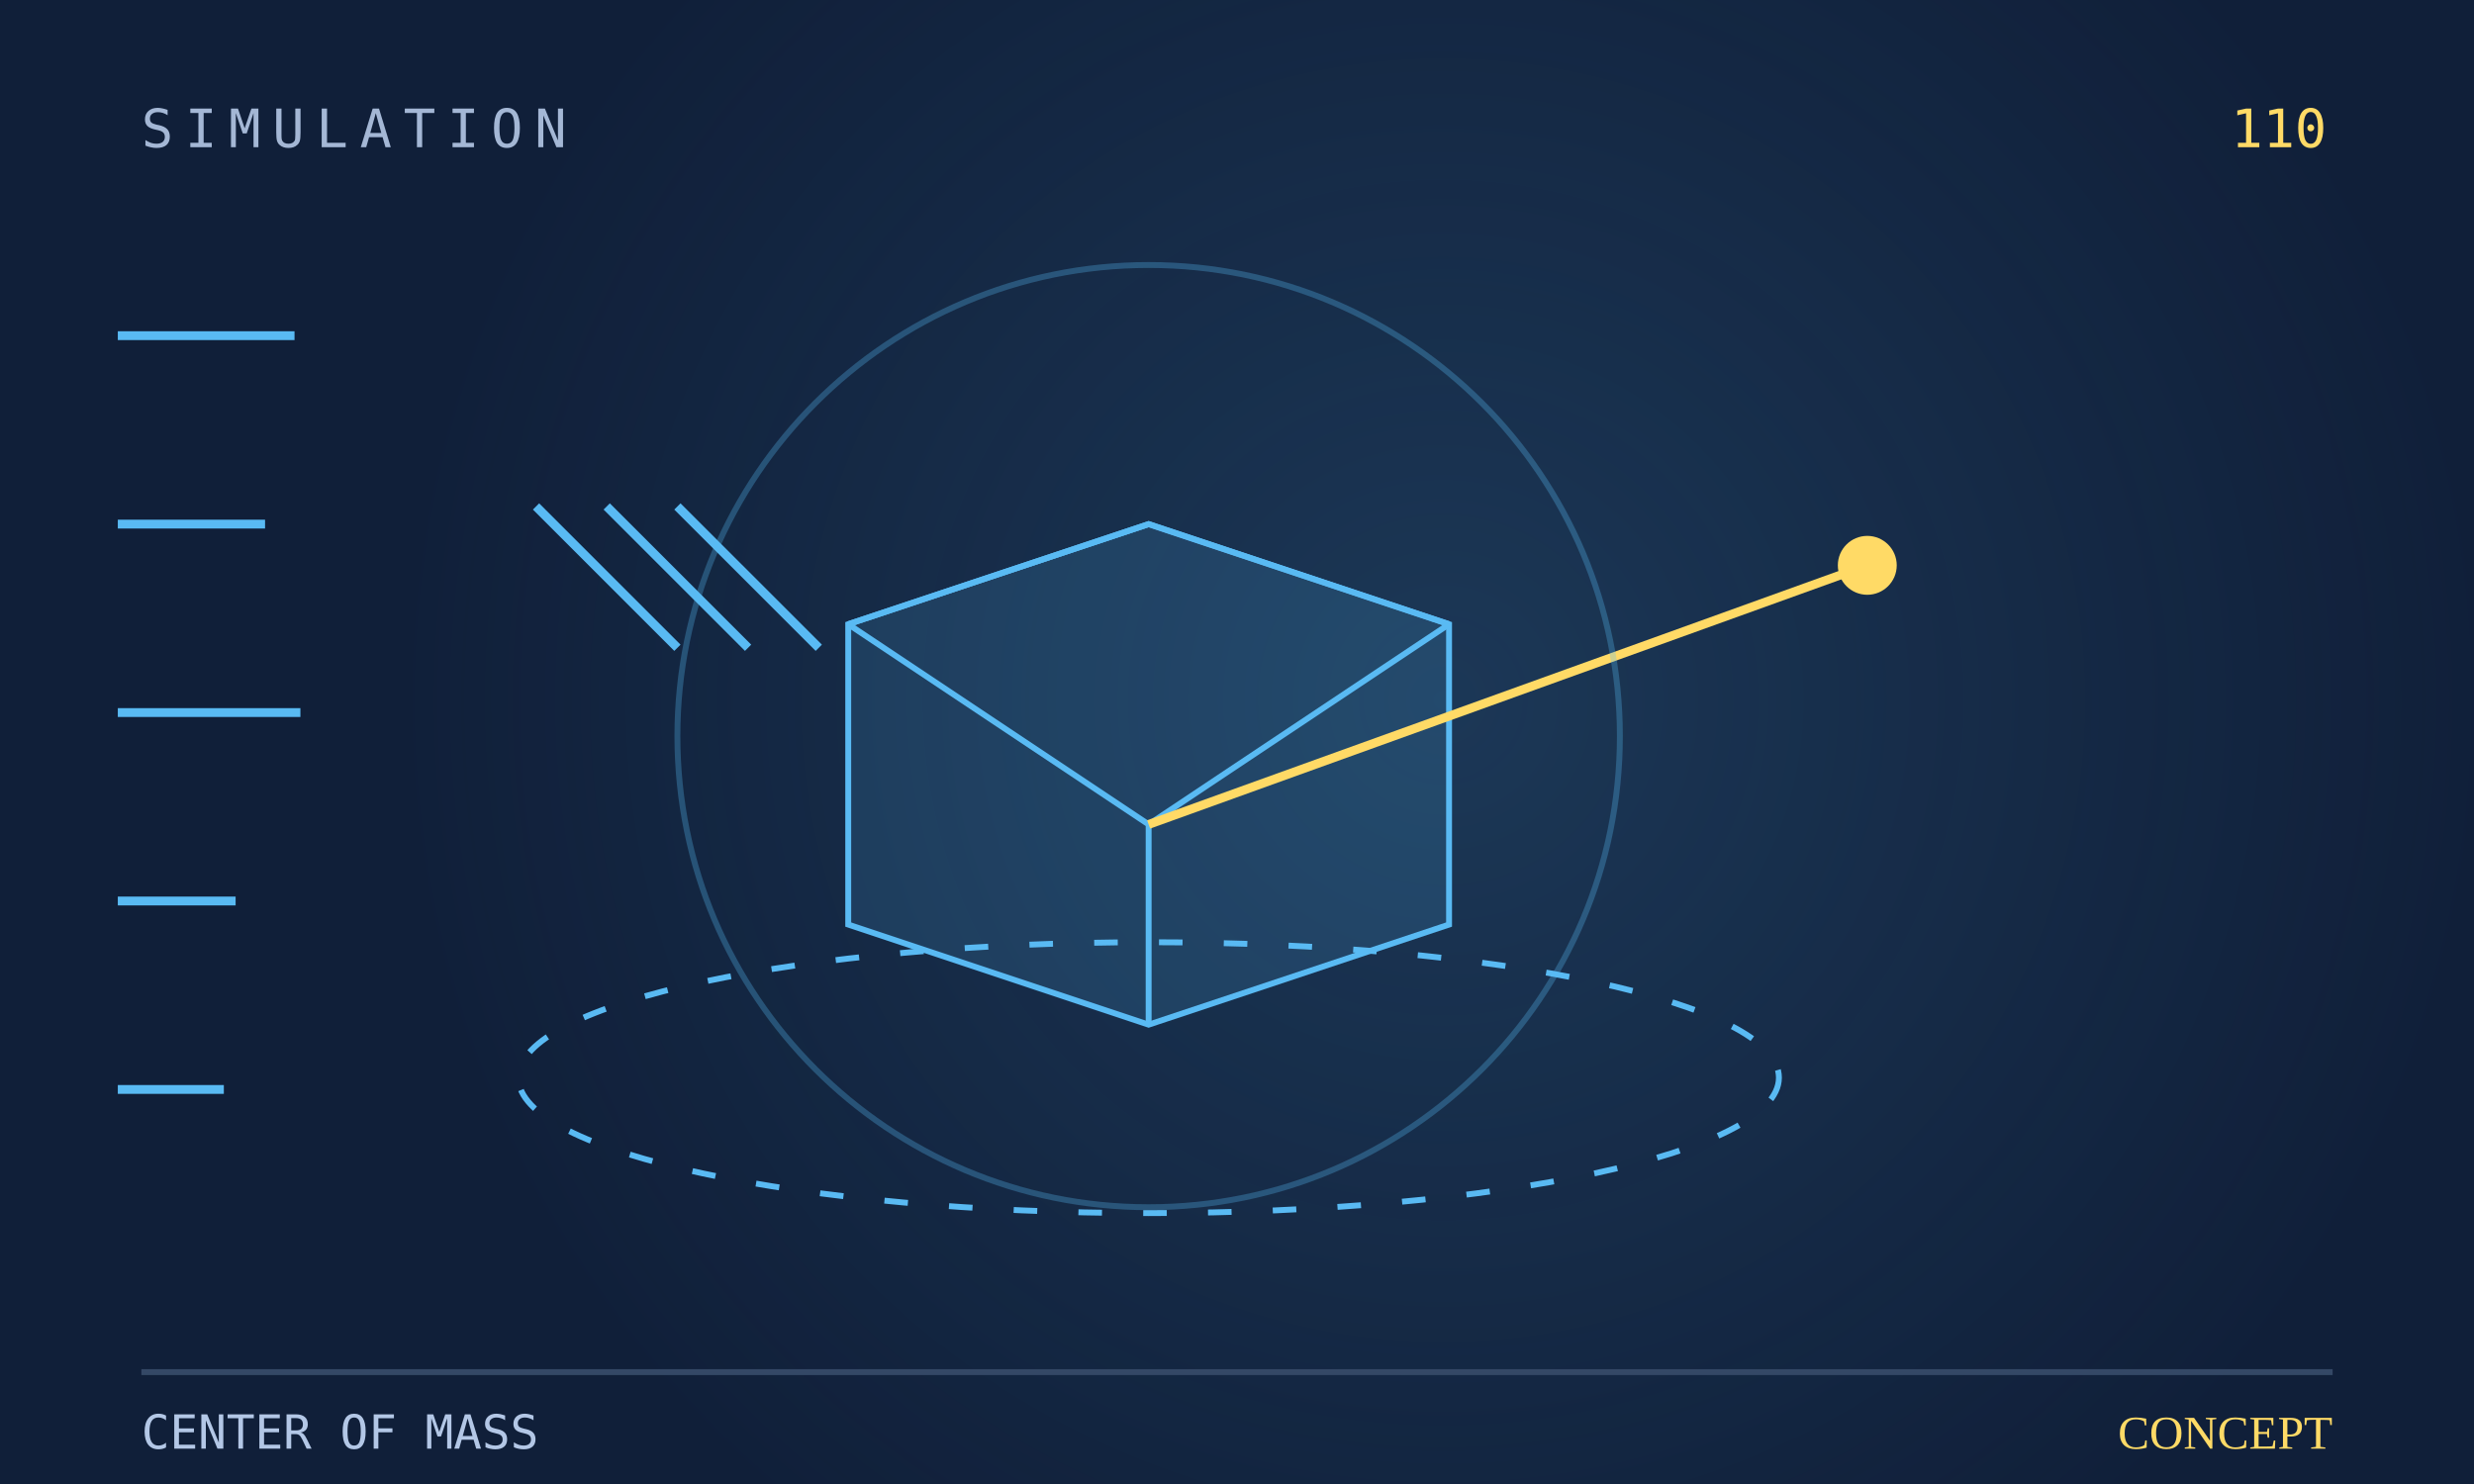
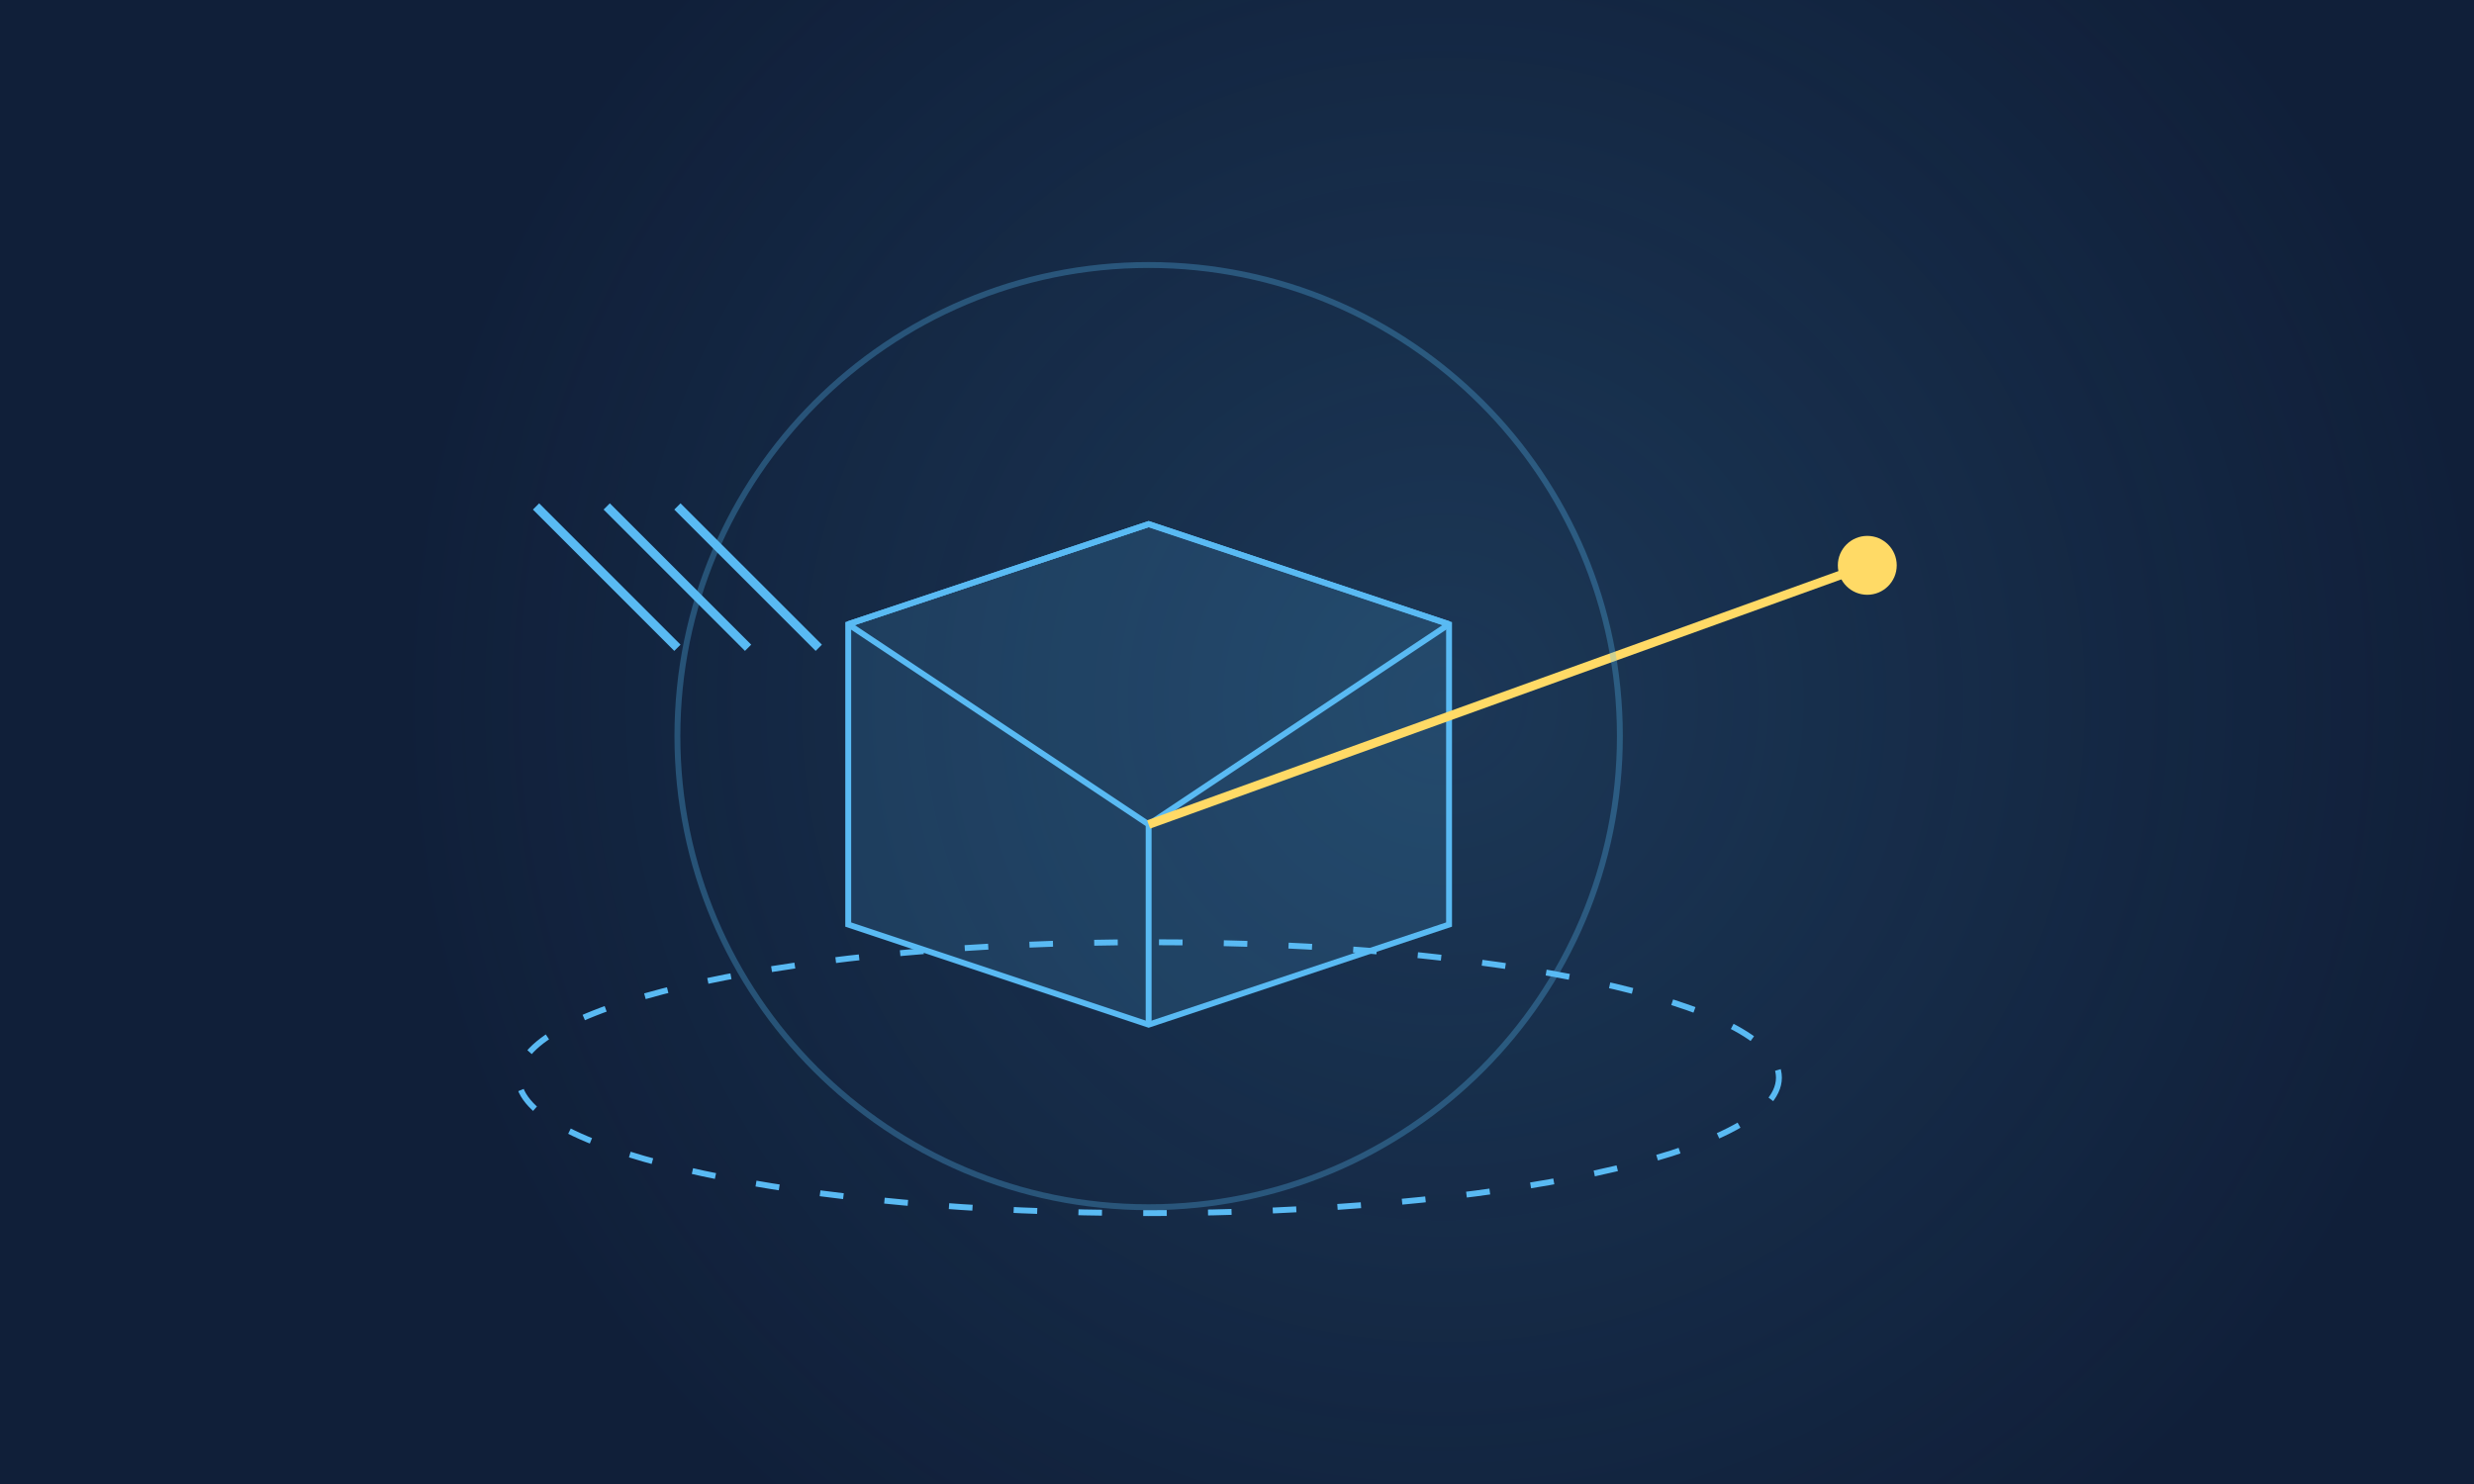
<svg xmlns="http://www.w3.org/2000/svg" class="article-cover" viewBox="0 0 420 252" role="img" aria-label="질량 중심 개념 도식">
  <defs>
    <radialGradient id="cover-center-of-mass-glow">
      <stop stop-color="hsl(202 86% 65%)" stop-opacity=".16" />
      <stop offset="1" stop-color="hsl(202 86% 65%)" stop-opacity="0" />
    </radialGradient>
    <radialGradient id="cover-center-of-mass-orb" cx="30%" cy="24%">
      <stop stop-color="#eafaff" />
      <stop offset=".42" stop-color="hsl(202 86% 65%)" />
      <stop offset="1" stop-color="#142c5b" />
    </radialGradient>
  </defs>
  <rect width="420" height="252" fill="#101f39" />
  <circle cx="245" cy="119" r="175" fill="url(#cover-center-of-mass-glow)" />
-   <path d="M20 57L50 57" stroke="hsl(202 86% 65%)" stroke-width="1.5" fill="none" />
-   <path d="M20 89L45 89" stroke="hsl(202 86% 65%)" stroke-width="1.5" fill="none" />
-   <path d="M20 121L51 121" stroke="hsl(202 86% 65%)" stroke-width="1.5" fill="none" />
-   <path d="M20 153L40 153" stroke="hsl(202 86% 65%)" stroke-width="1.5" fill="none" />
-   <path d="M20 185L38 185" stroke="hsl(202 86% 65%)" stroke-width="1.5" fill="none" />
-   <text x="24" y="25" fill="#a4b7d5" font-family="monospace" font-size="9" letter-spacing="2">SIMULATION</text>
-   <text x="395" y="25" fill="#ffda66" text-anchor="end" font-family="monospace" font-size="9">110</text>
  <g transform="translate(195 123)">
    <path d="M0 -34L51 -17V34L0 51L-51 34V-17Z" fill="hsl(202 86% 65%)" fill-opacity=".14" stroke="hsl(202 86% 65%)" />
    <path d="M0 17V51M0 17L51 -17M0 17L-51 -17M-51 -17L0 -34L51 -17" stroke="hsl(202 86% 65%)" fill="none" />
  </g>
  <path d="M195 140L317 96" stroke="#ffda66" stroke-width="1.5" fill="none" />
  <circle cx="317" cy="96" r="5" fill="#ffda66" />
  <ellipse cx="195" cy="183" rx="107" ry="23" fill="none" stroke="hsl(202 86% 65%)" stroke-dasharray="4 7" />
  <path d="M91 86L115 110" stroke="hsl(202 86% 65%)" stroke-width="1.5" fill="none" />
  <path d="M103 86L127 110" stroke="hsl(202 86% 65%)" stroke-width="1.5" fill="none" />
  <path d="M115 86L139 110" stroke="hsl(202 86% 65%)" stroke-width="1.5" fill="none" />
  <circle cx="195" cy="125" r="80" fill="none" stroke="hsl(202 86% 65%)" stroke-opacity=".3" />
-   <path d="M24 233H396" stroke="#344866" />
-   <text x="24" y="246" fill="#b3c7e6" font-family="monospace" font-size="8">CENTER OF MASS</text>
-   <text x="396" y="246" text-anchor="end" fill="#ffda66" font-size="8">CONCEPT</text>
</svg>
